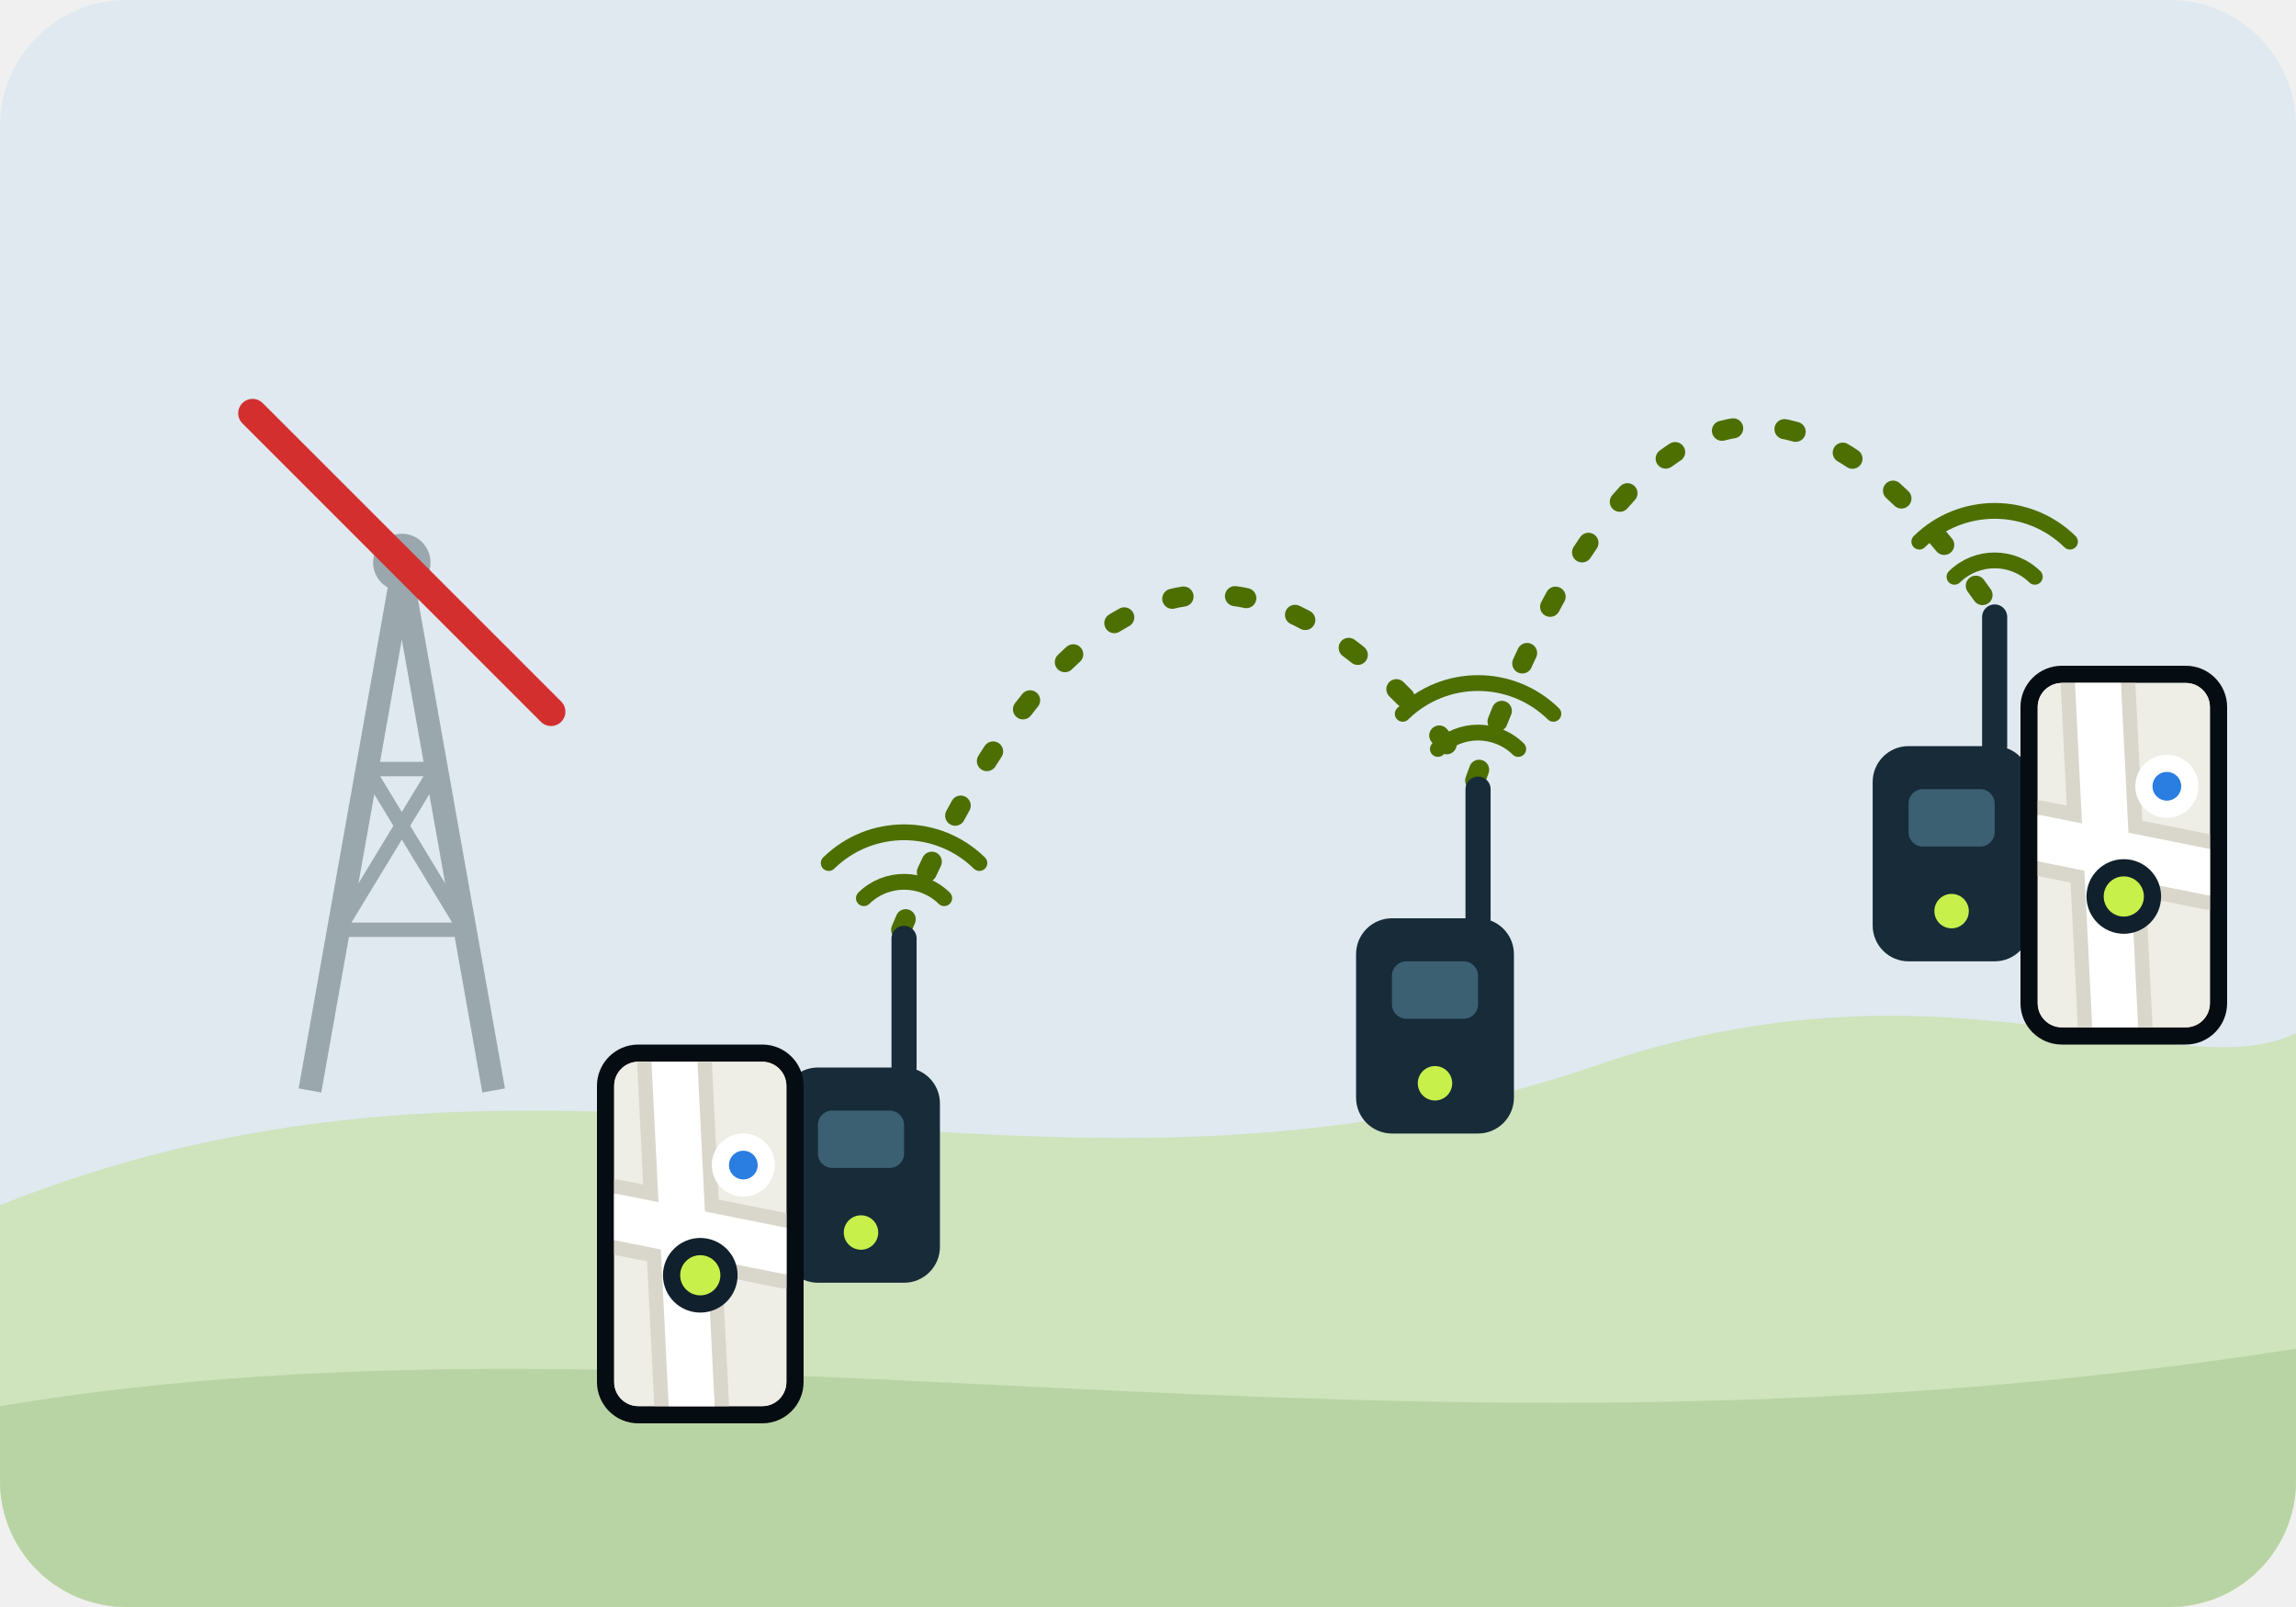
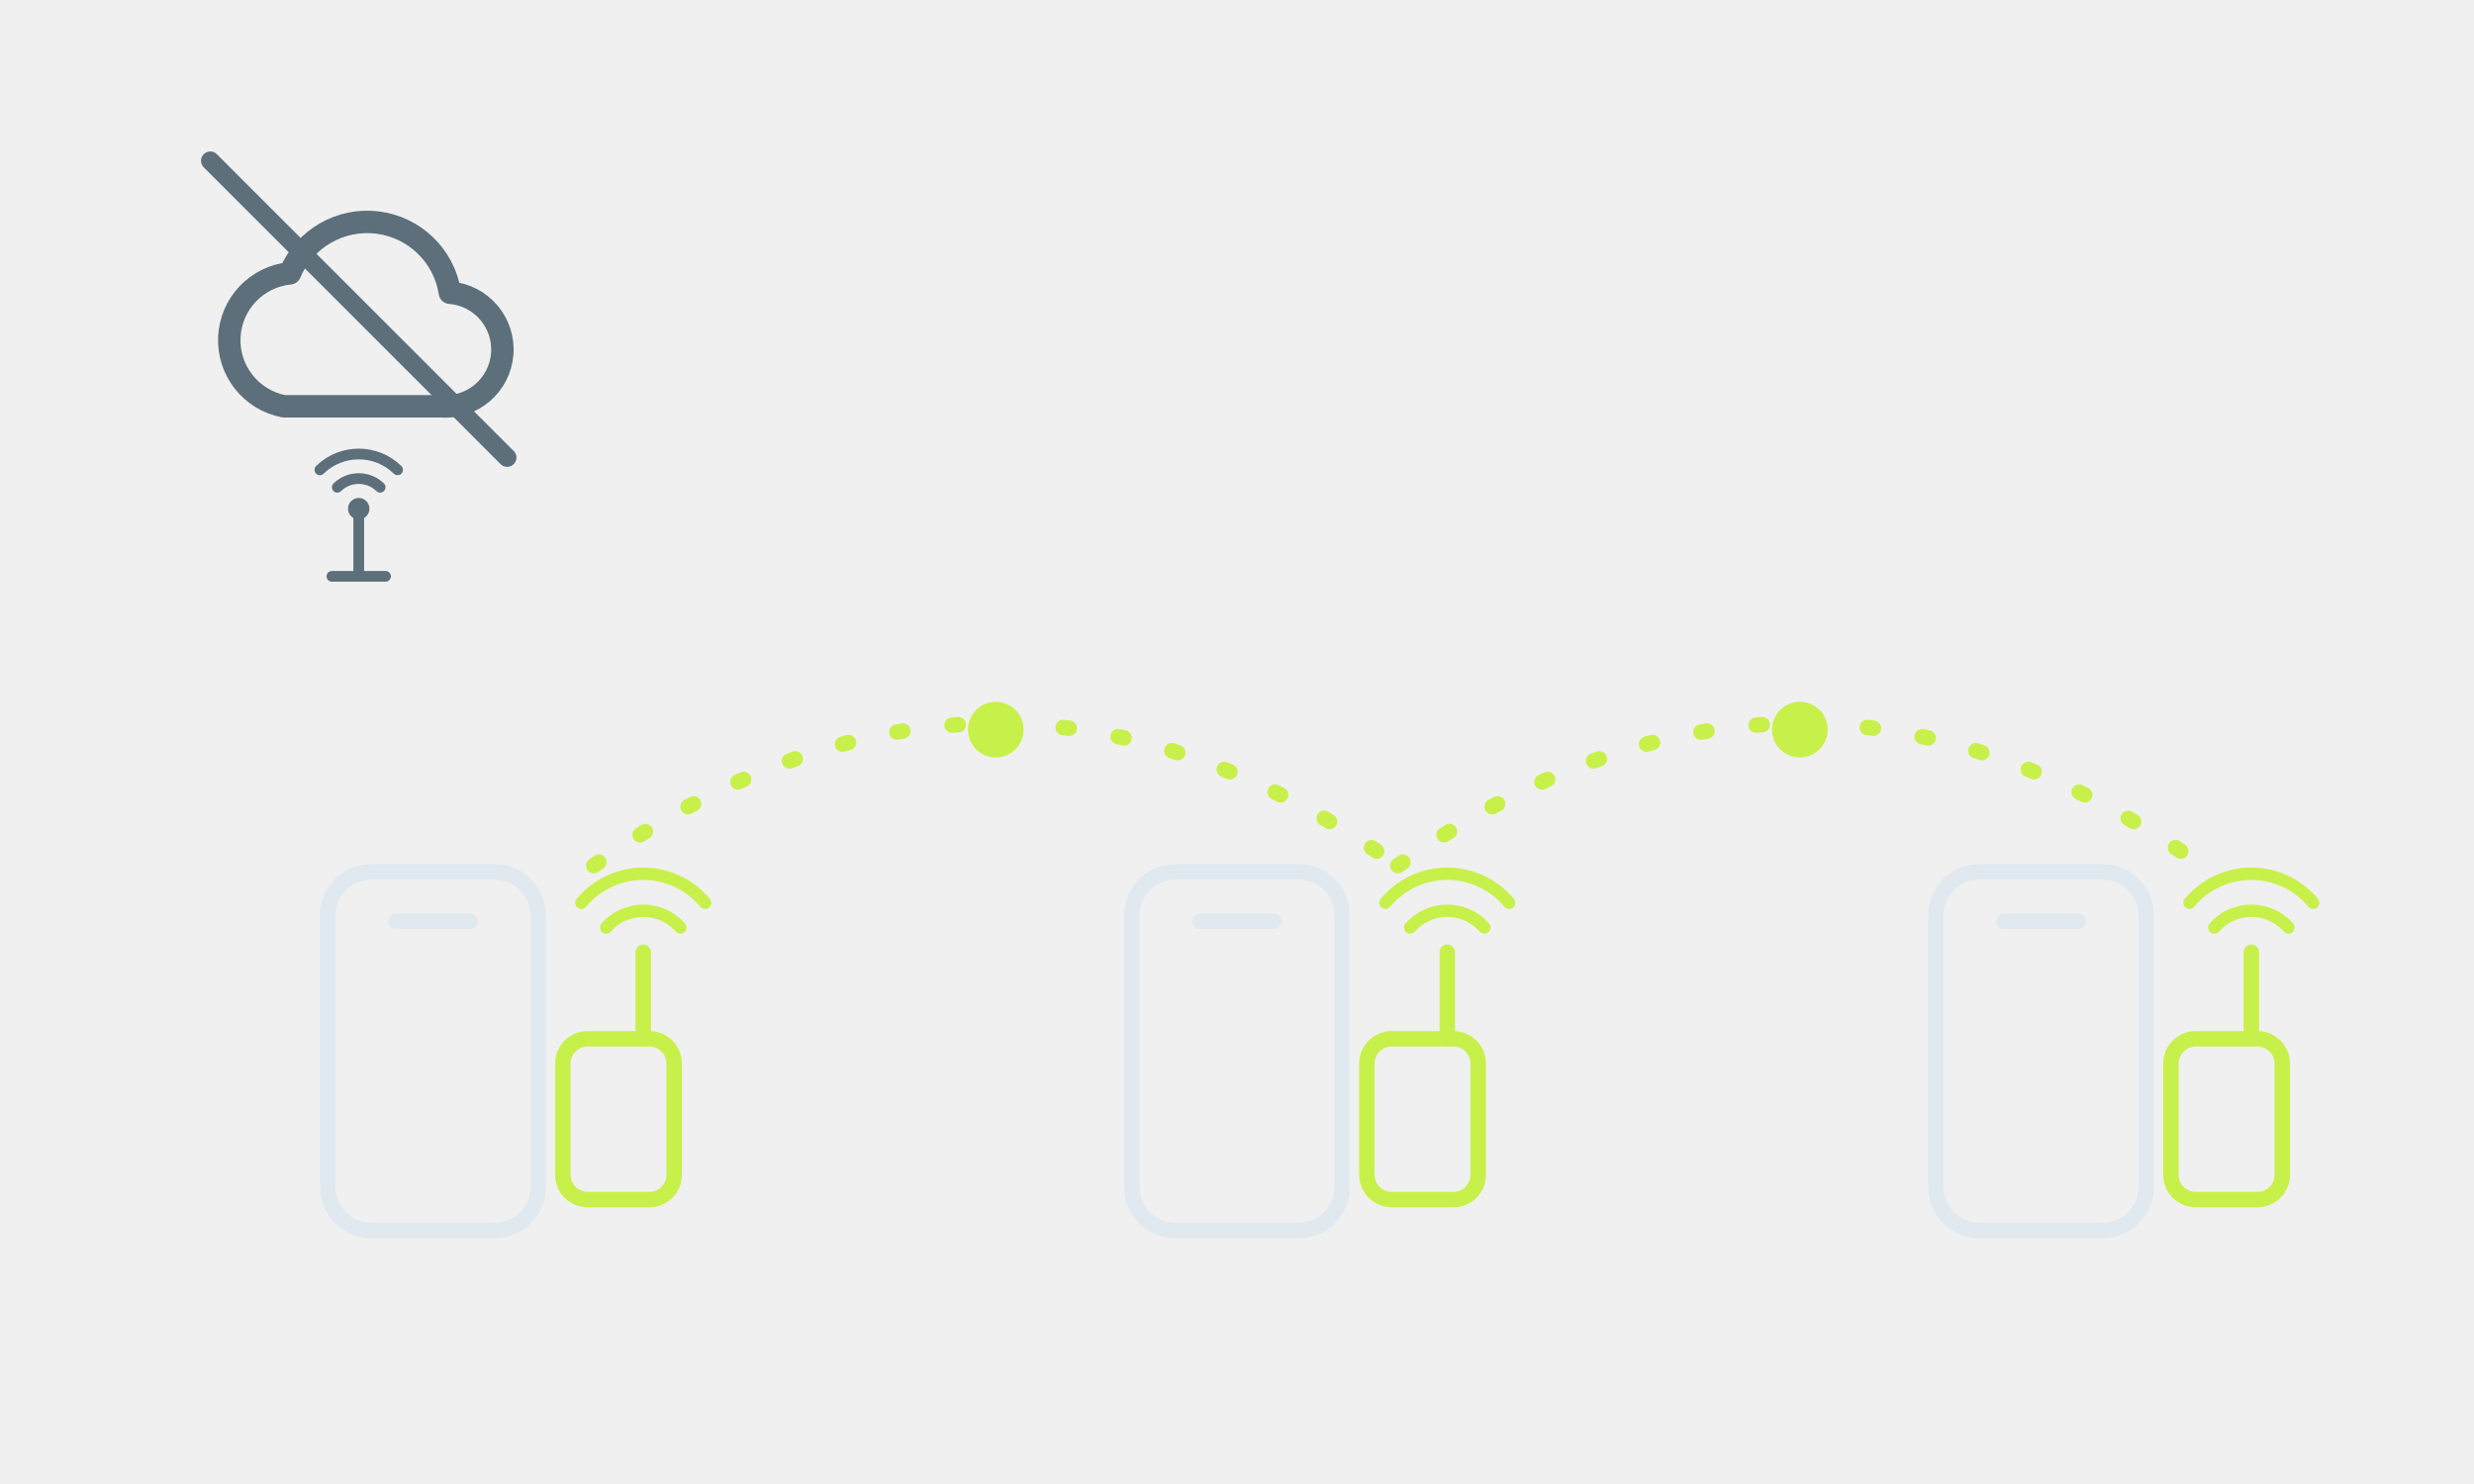
- <svg xmlns="http://www.w3.org/2000/svg" viewBox="0 0 400 280" width="400" height="280">
-   <defs>
-     <clipPath id="card1">
-       <rect width="400" height="280" rx="22" />
-     </clipPath>
-     <clipPath id="screen2">
-       <rect x="107" y="185" width="30" height="60" rx="4.2" />
-     </clipPath>
-     <clipPath id="map3">
-       <rect x="107" y="185" width="30" height="60" />
-     </clipPath>
-     <clipPath id="screen4">
-       <rect x="355" y="119" width="30" height="60" rx="4.2" />
-     </clipPath>
-     <clipPath id="map5">
-       <rect x="355" y="119" width="30" height="60" />
-     </clipPath>
-   </defs>
-   <g clip-path="url(#card1)">
-     <rect x="0" y="0" width="400" height="280" rx="0" fill="#dfe9ef" />
-     <path d="M0 210 C100.0 170 180.0 220 280.0 185 C340.0 165 380.0 190 400 180 V280 H0 Z" fill="#cfe3bd" />
-     <path d="M0 245 C120.0 225 240.0 260 400 235 V280 H0 Z" fill="#b9d4a4" />
-     <path d="M54 190 L70 100 L86 190" fill="none" stroke="#9aa7ad" stroke-width="4" stroke-linejoin="round" />
-     <path d="M59 162 L81 162 M64 134 L76 134 M59 162 L76 134 M81 162 L64 134" fill="none" stroke="#9aa7ad" stroke-width="2.5" />
-     <circle cx="70" cy="98" r="5" fill="#9aa7ad" />
-     <path d="M44 72 L96 124" fill="none" stroke="#d32f2f" stroke-width="5" stroke-linecap="round" />
-     <path d="M157 162 Q200.0 60 257 136" fill="none" stroke="#4d6e00" stroke-width="3.5" stroke-dasharray="2 9" stroke-linecap="round" />
-     <path d="M257 136 Q295.0 30 347 106" fill="none" stroke="#4d6e00" stroke-width="3.5" stroke-dasharray="2 9" stroke-linecap="round" />
-     <rect x="136.25" y="186.0" width="27.5" height="37.5" rx="6.25" fill="#172b39" />
-     <rect x="142.5" y="193.5" width="15.0" height="10.0" rx="2.5" fill="#3b6072" />
-     <circle cx="150" cy="214.75" r="3.0" fill="#c8f04a" />
-     <path d="M157.5 186.0 V163.5" fill="none" stroke="#172b39" stroke-width="4.375" stroke-linecap="round" />
-     <path d="M150.5 156.5 A10.0 10.0 0 0 1 164.5 156.5" fill="none" stroke="#4d6e00" stroke-width="2.75" stroke-linecap="round" />
-     <path d="M144.375 150.375 A18.75 18.75 0 0 1 170.625 150.375" fill="none" stroke="#4d6e00" stroke-width="2.75" stroke-linecap="round" />
-     <rect x="236.25" y="160.0" width="27.5" height="37.5" rx="6.25" fill="#172b39" />
-     <rect x="242.5" y="167.5" width="15.0" height="10.0" rx="2.5" fill="#3b6072" />
-     <circle cx="250" cy="188.75" r="3.0" fill="#c8f04a" />
-     <path d="M257.5 160.0 V137.5" fill="none" stroke="#172b39" stroke-width="4.375" stroke-linecap="round" />
-     <path d="M250.5 130.5 A10.0 10.0 0 0 1 264.5 130.5" fill="none" stroke="#4d6e00" stroke-width="2.75" stroke-linecap="round" />
-     <path d="M244.375 124.375 A18.75 18.75 0 0 1 270.625 124.375" fill="none" stroke="#4d6e00" stroke-width="2.75" stroke-linecap="round" />
-     <rect x="326.25" y="130.0" width="27.5" height="37.5" rx="6.25" fill="#172b39" />
-     <rect x="332.5" y="137.5" width="15.0" height="10.0" rx="2.5" fill="#3b6072" />
-     <circle cx="340" cy="158.75" r="3.0" fill="#c8f04a" />
-     <path d="M347.5 130.0 V107.5" fill="none" stroke="#172b39" stroke-width="4.375" stroke-linecap="round" />
-     <path d="M340.5 100.5 A10.0 10.0 0 0 1 354.5 100.5" fill="none" stroke="#4d6e00" stroke-width="2.75" stroke-linecap="round" />
-     <path d="M334.375 94.375 A18.75 18.75 0 0 1 360.625 94.375" fill="none" stroke="#4d6e00" stroke-width="2.75" stroke-linecap="round" />
-     <rect x="104" y="182" width="36" height="66" rx="7.2" fill="#050c12" />
-     <g clip-path="url(#screen2)">
-       <rect x="107" y="185" width="30" height="60" rx="0" fill="#eeede6" />
-       <g clip-path="url(#map3)">
-         <rect x="107" y="185" width="30" height="60" rx="0" fill="#eeede6" />
-         <path d="M107 212.0 L137 218.0" fill="none" stroke="#d9d6cc" stroke-width="13" stroke-linecap="round" />
-         <path d="M117.5 185 L120.5 245" fill="none" stroke="#d9d6cc" stroke-width="13" stroke-linecap="round" />
-         <path d="M107 212.0 L137 218.0" fill="none" stroke="#ffffff" stroke-width="8" stroke-linecap="round" />
-         <path d="M117.5 185 L120.5 245" fill="none" stroke="#ffffff" stroke-width="8" stroke-linecap="round" />
-       </g>
-       <circle cx="122.0" cy="222.2" r="5" fill="#c8f04a" stroke="#10202c" stroke-width="3" />
-       <circle cx="129.5" cy="203.0" r="4" fill="#2a7de1" stroke="#ffffff" stroke-width="3" />
-     </g>
-     <rect x="352" y="116" width="36" height="66" rx="7.2" fill="#050c12" />
-     <g clip-path="url(#screen4)">
-       <rect x="355" y="119" width="30" height="60" rx="0" fill="#eeede6" />
-       <g clip-path="url(#map5)">
-         <rect x="355" y="119" width="30" height="60" rx="0" fill="#eeede6" />
-         <path d="M355 146.0 L385 152.0" fill="none" stroke="#d9d6cc" stroke-width="13" stroke-linecap="round" />
-         <path d="M365.5 119 L368.5 179" fill="none" stroke="#d9d6cc" stroke-width="13" stroke-linecap="round" />
-         <path d="M355 146.0 L385 152.0" fill="none" stroke="#ffffff" stroke-width="8" stroke-linecap="round" />
-         <path d="M365.5 119 L368.5 179" fill="none" stroke="#ffffff" stroke-width="8" stroke-linecap="round" />
-       </g>
-       <circle cx="370.0" cy="156.2" r="5" fill="#c8f04a" stroke="#10202c" stroke-width="3" />
-       <circle cx="377.5" cy="137.0" r="4" fill="#2a7de1" stroke="#ffffff" stroke-width="3" />
-     </g>
+ <svg xmlns="http://www.w3.org/2000/svg" viewBox="0 0 400 240" width="400" height="240">
+   <g transform="translate(29.0 21.0) scale(2.4167)">
+     <path d="M7 18.5h10.5a3.8 3.8 0 0 0 .6-7.6a5.6 5.6 0 0 0-10.7-1.3a4.5 4.5 0 0 0-.4 8.9z" fill="none" stroke="#5c6f7a" stroke-width="1.5" stroke-linecap="round" stroke-linejoin="round" />
  </g>
+   <g transform="translate(45.0 71.0) scale(1.0833)">
+     <path d="M12 10.5V20.5M8 20.5h8" fill="none" stroke="#5c6f7a" stroke-width="1.6" stroke-linecap="round" stroke-linejoin="round" />
+     <path d="M8.8 7.2a4.6 4.6 0 0 1 6.4 0" fill="none" stroke="#5c6f7a" stroke-width="1.6" stroke-linecap="round" stroke-linejoin="round" />
+     <path d="M6.2 4.6a8.3 8.3 0 0 1 11.6 0" fill="none" stroke="#5c6f7a" stroke-width="1.6" stroke-linecap="round" stroke-linejoin="round" />
+     <path d="M12 8.8a1.6 1.6 0 1 1 0 3.2a1.6 1.6 0 1 1 0-3.2z" fill="#5c6f7a" />
+   </g>
+   <path d="M34 26 L82 74" fill="none" stroke="#5c6f7a" stroke-width="3" stroke-linecap="round" />
+   <path d="M96 140 Q161.0 94 226 140" fill="none" stroke="#c8f04a" stroke-width="2.5" stroke-dasharray="1 8" stroke-linecap="round" />
+   <path d="M226 140 Q291.0 94 356 140" fill="none" stroke="#c8f04a" stroke-width="2.5" stroke-dasharray="1 8" stroke-linecap="round" />
+   <rect x="53" y="141" width="34" height="58" rx="7" fill="none" stroke="#dfe9ef" stroke-width="2.5" />
+   <path d="M64 149 H76" fill="none" stroke="#dfe9ef" stroke-width="2.5" stroke-linecap="round" />
+   <rect x="91" y="168" width="18" height="26" rx="4" fill="none" stroke="#c8f04a" stroke-width="2.5" />
+   <path d="M104 168 V154" fill="none" stroke="#c8f04a" stroke-width="2.5" stroke-linecap="round" />
+   <path d="M98 150 A8 8 0 0 1 110 150" fill="none" stroke="#c8f04a" stroke-width="2" stroke-linecap="round" />
+   <path d="M94 146 A13 13 0 0 1 114 146" fill="none" stroke="#c8f04a" stroke-width="2" stroke-linecap="round" />
+   <rect x="183" y="141" width="34" height="58" rx="7" fill="none" stroke="#dfe9ef" stroke-width="2.5" />
+   <path d="M194 149 H206" fill="none" stroke="#dfe9ef" stroke-width="2.5" stroke-linecap="round" />
+   <rect x="221" y="168" width="18" height="26" rx="4" fill="none" stroke="#c8f04a" stroke-width="2.5" />
+   <path d="M234 168 V154" fill="none" stroke="#c8f04a" stroke-width="2.5" stroke-linecap="round" />
+   <path d="M228 150 A8 8 0 0 1 240 150" fill="none" stroke="#c8f04a" stroke-width="2" stroke-linecap="round" />
+   <path d="M224 146 A13 13 0 0 1 244 146" fill="none" stroke="#c8f04a" stroke-width="2" stroke-linecap="round" />
+   <rect x="313" y="141" width="34" height="58" rx="7" fill="none" stroke="#dfe9ef" stroke-width="2.5" />
+   <path d="M324 149 H336" fill="none" stroke="#dfe9ef" stroke-width="2.5" stroke-linecap="round" />
+   <rect x="351" y="168" width="18" height="26" rx="4" fill="none" stroke="#c8f04a" stroke-width="2.5" />
+   <path d="M364 168 V154" fill="none" stroke="#c8f04a" stroke-width="2.5" stroke-linecap="round" />
+   <path d="M358 150 A8 8 0 0 1 370 150" fill="none" stroke="#c8f04a" stroke-width="2" stroke-linecap="round" />
+   <path d="M354 146 A13 13 0 0 1 374 146" fill="none" stroke="#c8f04a" stroke-width="2" stroke-linecap="round" />
+   <circle cx="161" cy="118" r="4.5" fill="#c8f04a" />
+   <circle cx="291" cy="118" r="4.5" fill="#c8f04a" />
</svg>
